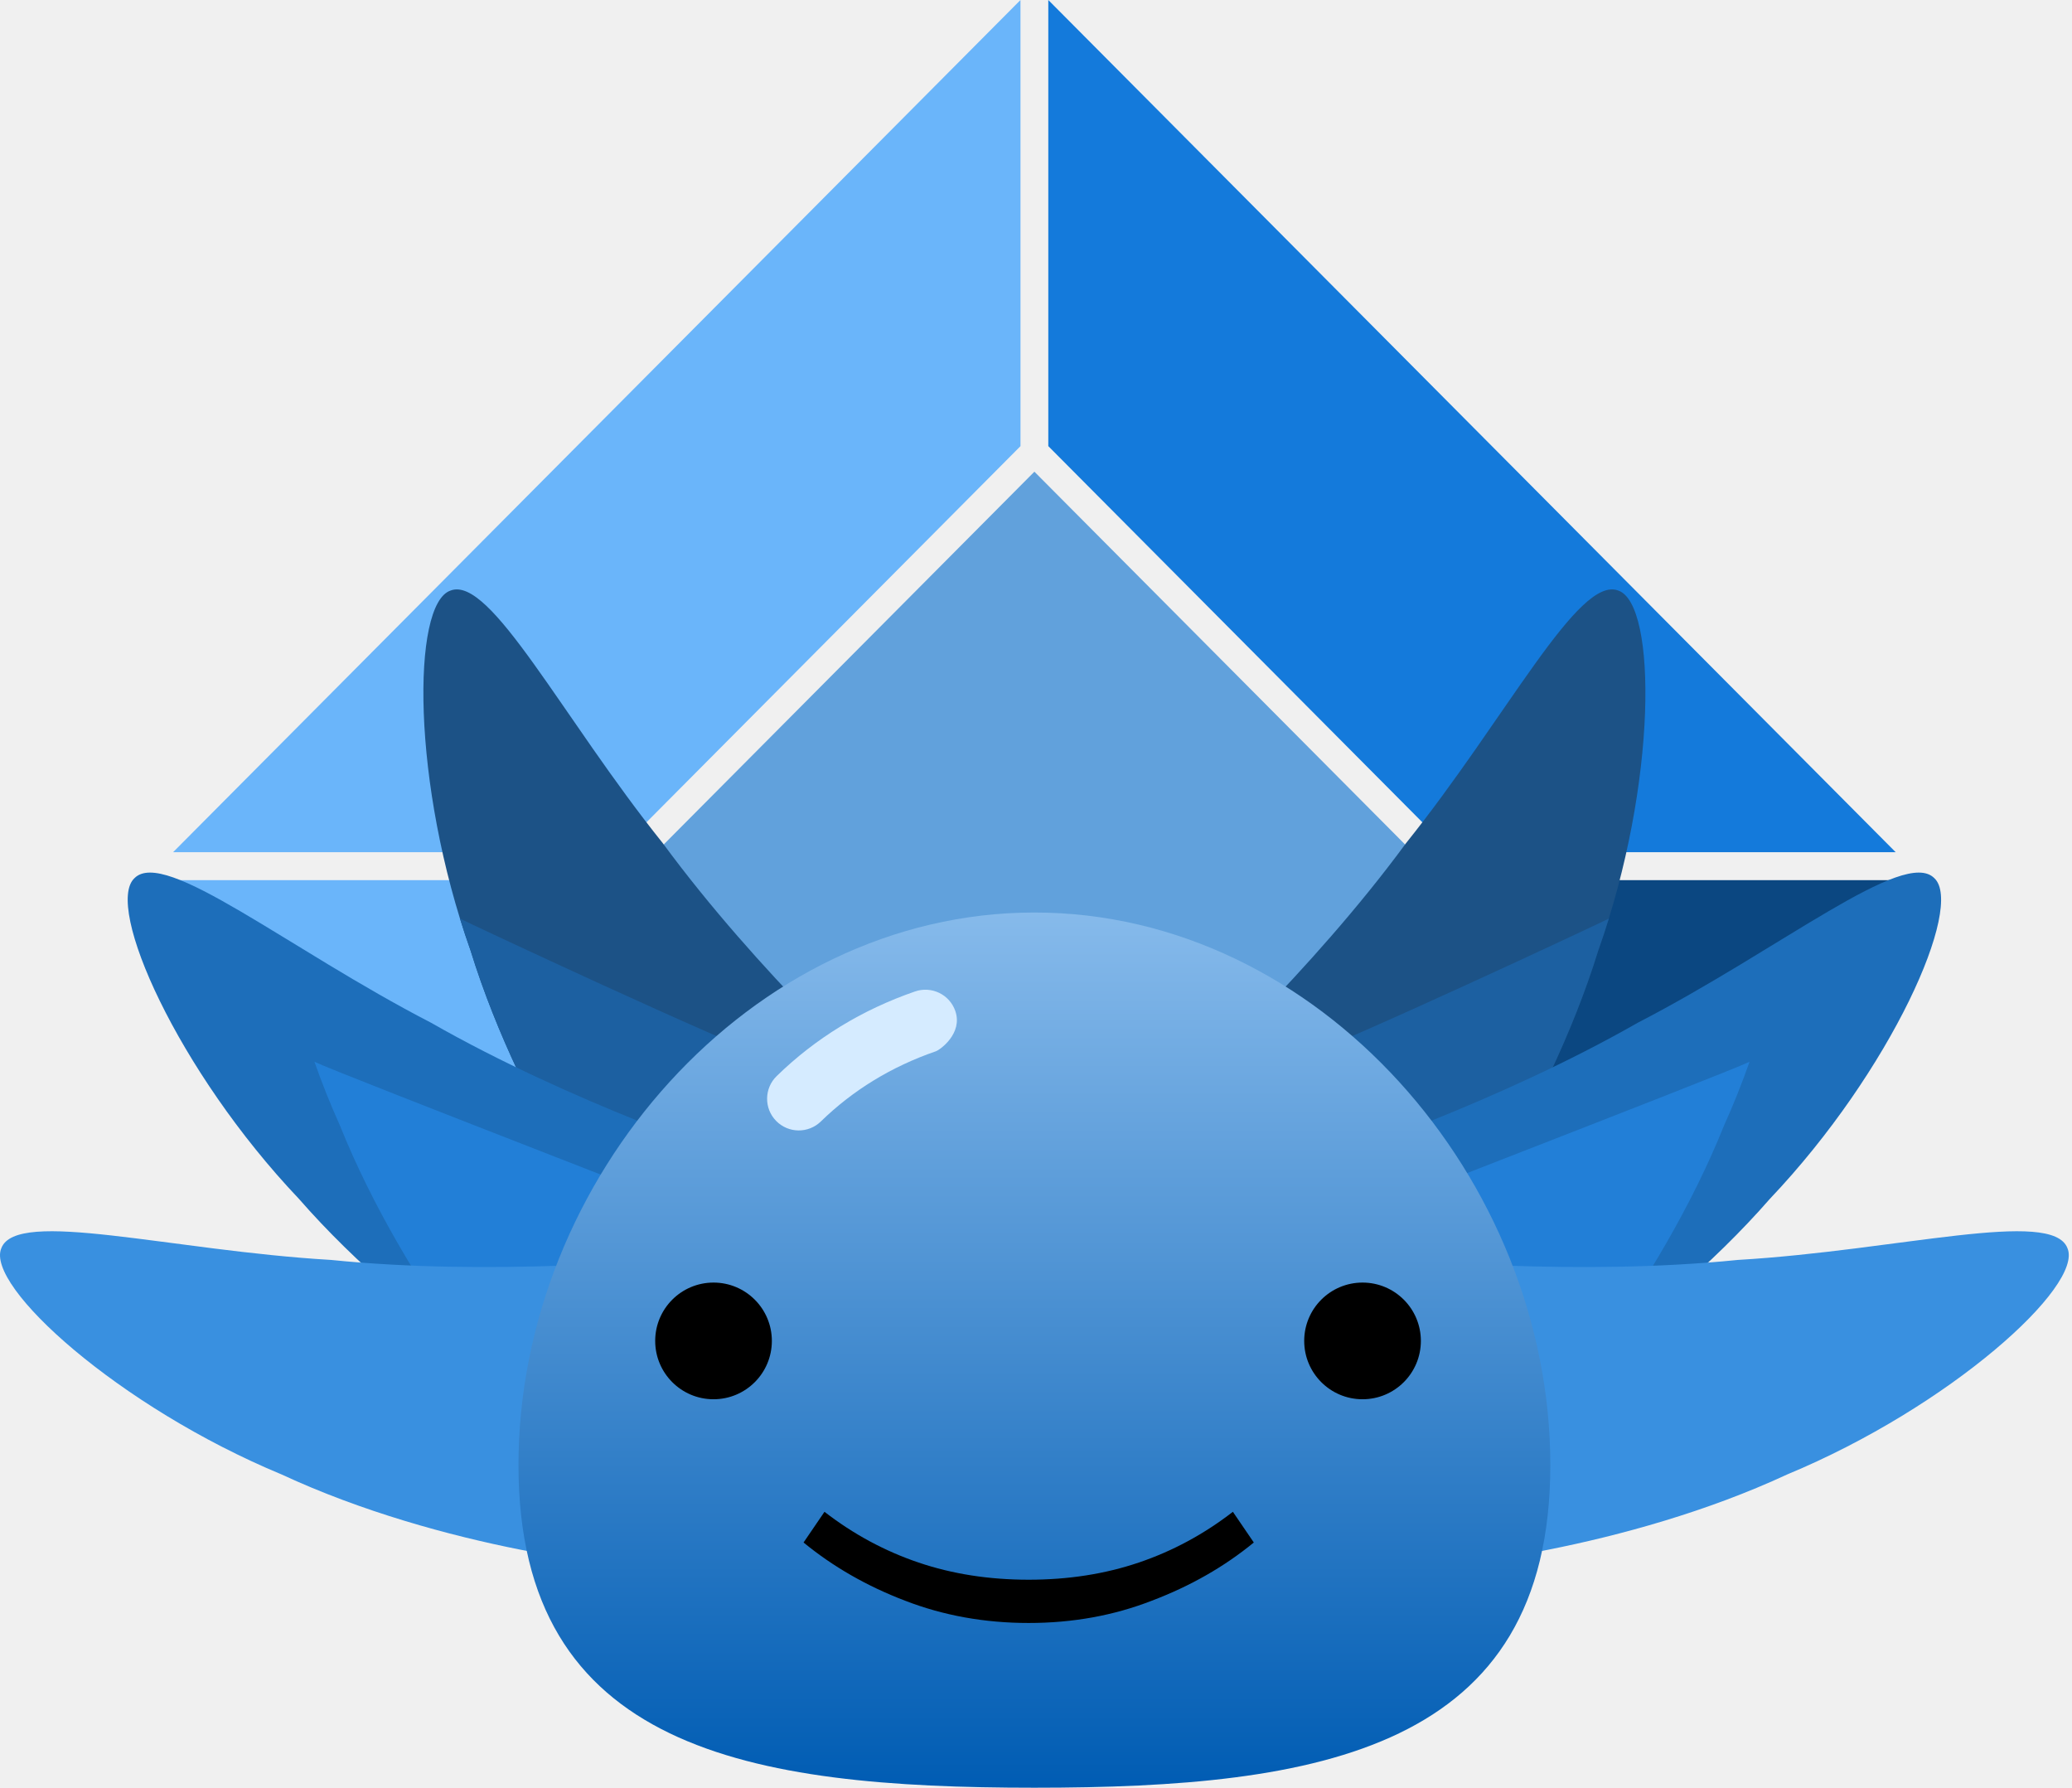
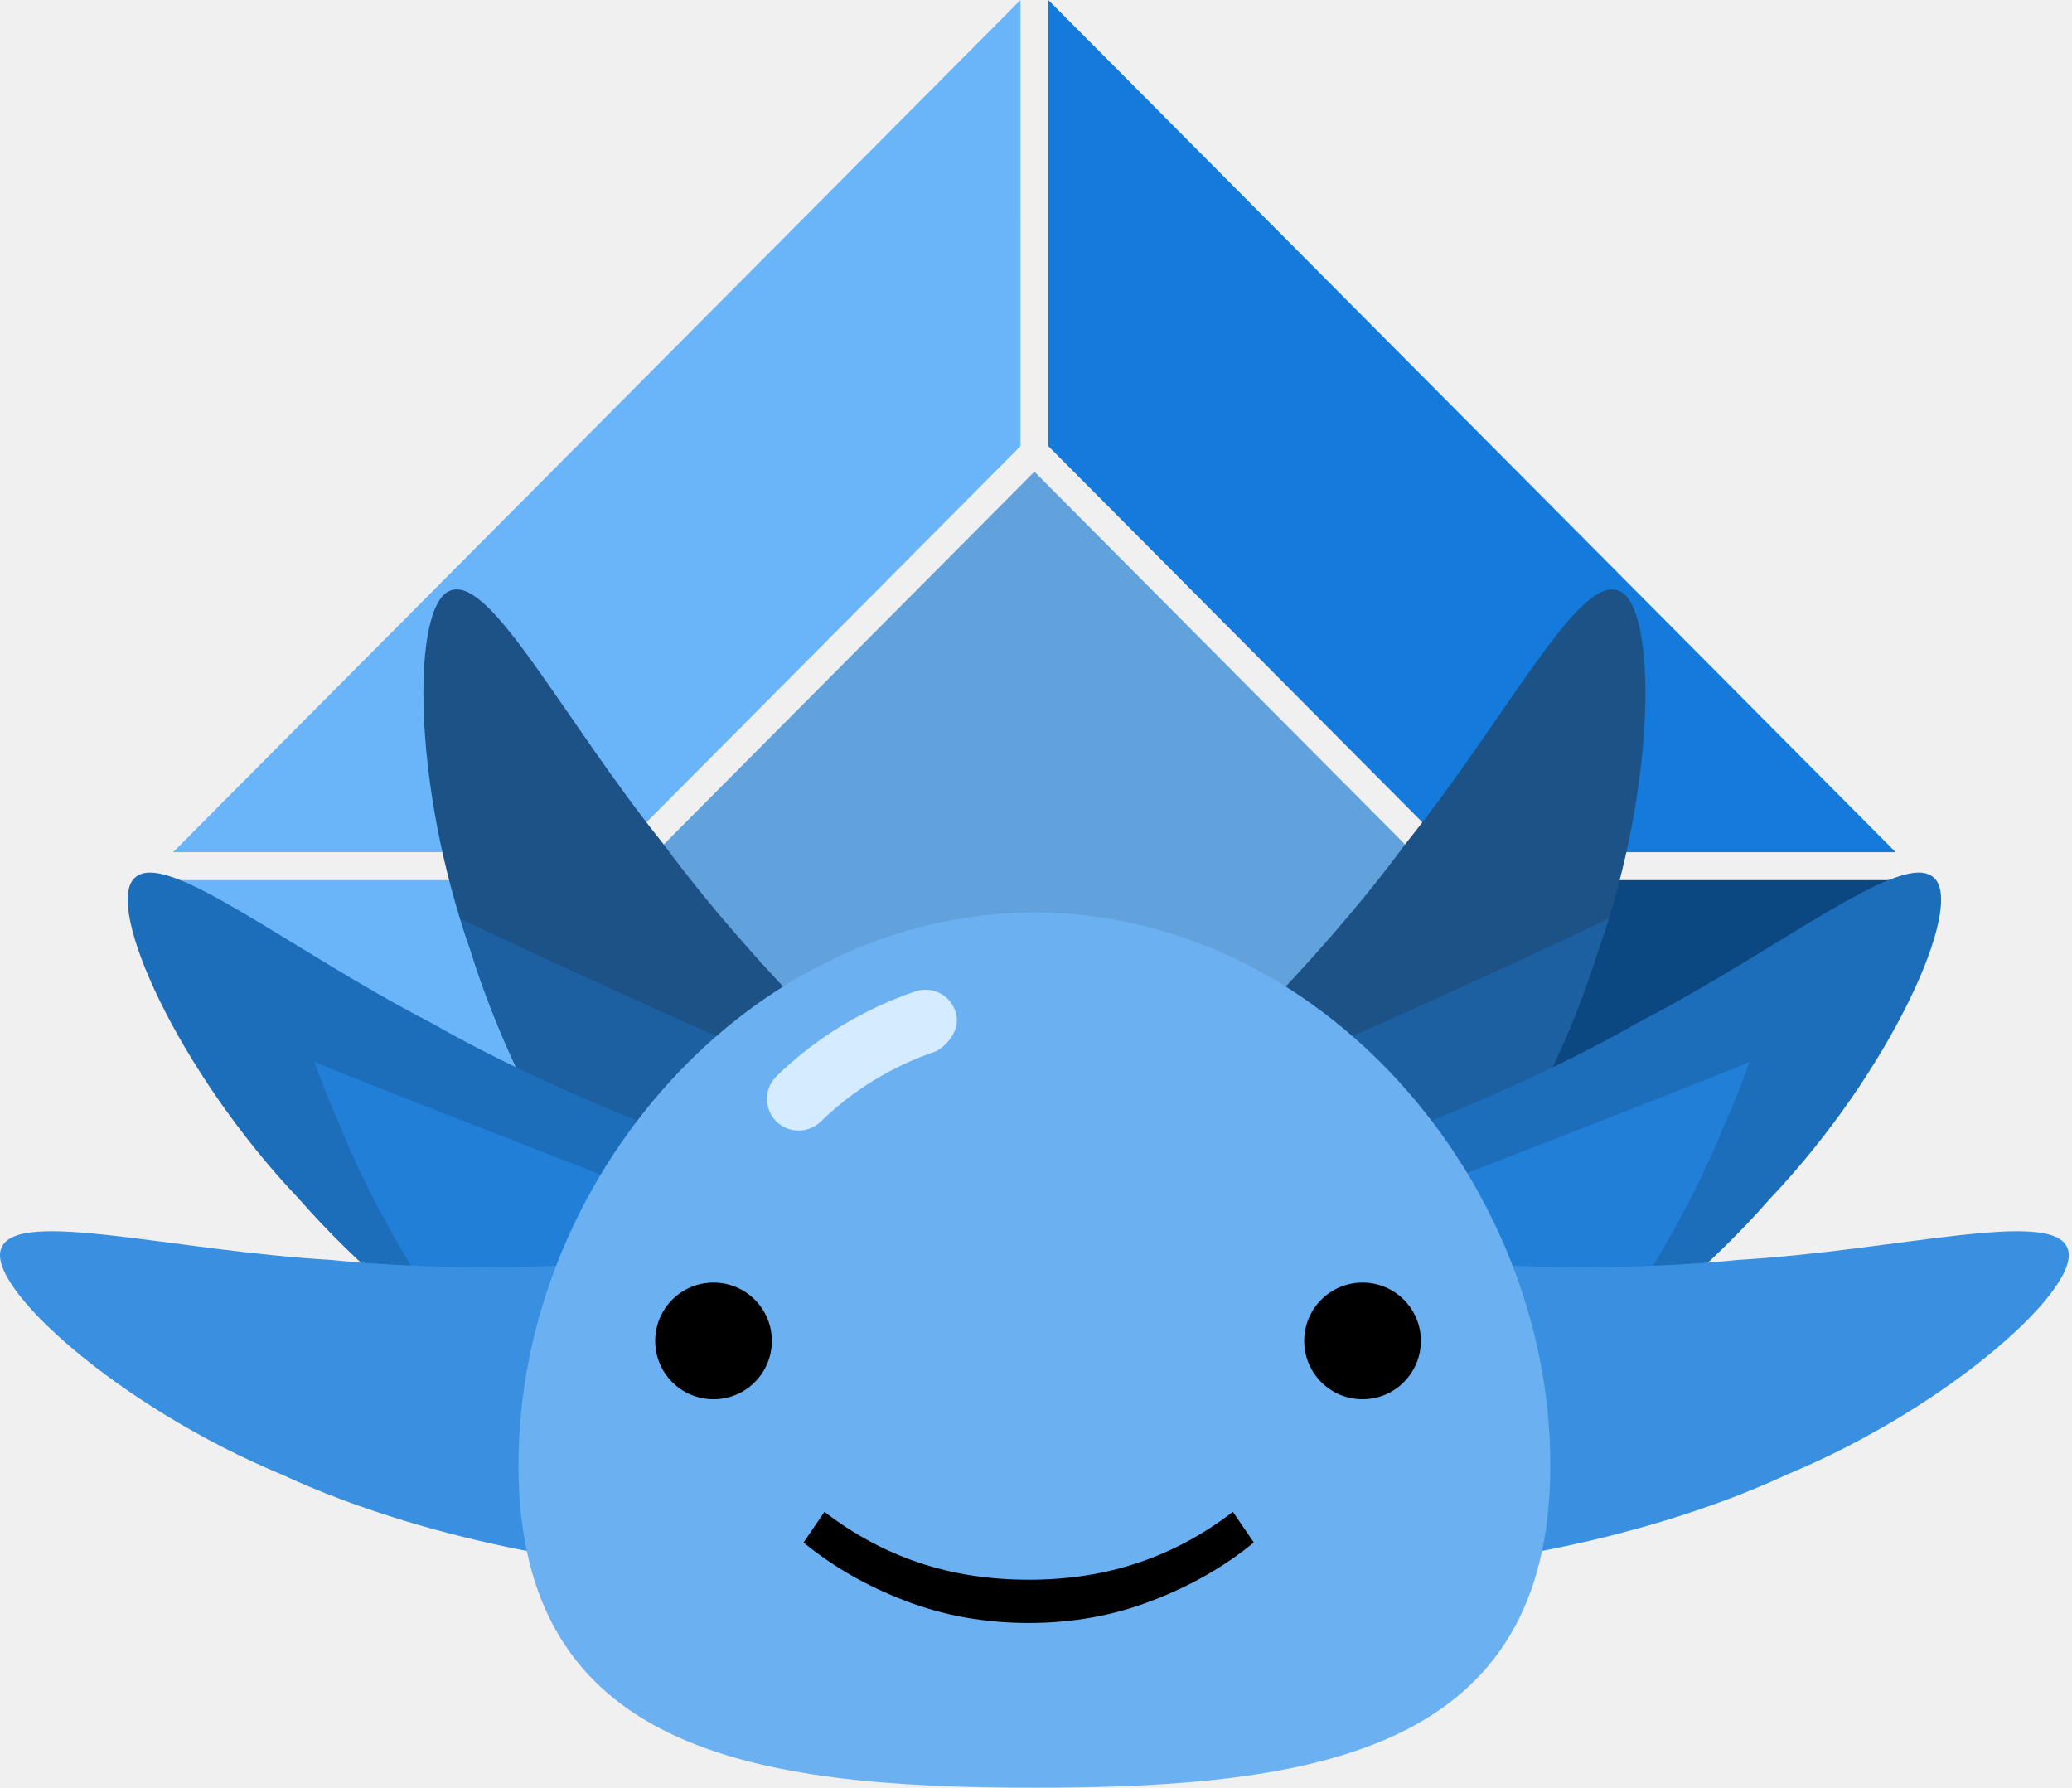
<svg xmlns="http://www.w3.org/2000/svg" width="466" height="402" viewBox="0 0 466 402" fill="none">
-   <path d="M232.639 106.067L320.852 194.769L232.639 283.471L144.425 194.769L232.639 106.067Z" fill="#61A1DC" />
-   <path d="M229.513 100.321L138.703 191.633H38.928L229.509 0.003L229.513 100.321Z" fill="#6AB5FA" />
-   <path d="M138.706 197.92L229.516 289.233V389.55L38.938 197.92H138.706Z" fill="#6AB5FA" />
-   <path d="M235.768 289.23L326.578 197.917H426.35L235.772 389.547L235.768 289.23Z" fill="#0B4781" />
-   <path d="M326.574 191.63L235.765 100.317V0L426.343 191.63H326.574Z" fill="#147ADB" />
-   <path d="M316.878 291.872C305.632 303.945 283.692 302.776 269.255 290.288C254.783 277.777 251.899 259.889 261.613 249.433C266.712 244.324 294.757 218.817 316.222 189.601C338.89 161.318 354.977 129.324 363.955 132.799C372.714 135.762 372.741 176.318 359.469 213.685C347.737 251.658 322.705 286.442 316.878 291.872Z" fill="#1C5286" />
-   <path d="M290.428 238.557C301.683 234.841 360.37 207.354 361.828 206.564C361.094 208.944 360.308 211.321 359.468 213.685C347.735 251.659 322.705 286.443 316.877 291.871C305.631 303.944 283.691 302.776 269.254 290.288C263.804 285.577 259.999 280.102 257.89 274.551C258.443 271.855 259.4 248.801 290.428 238.557Z" fill="#1C60A1" />
-   <path d="M327.403 323.705C312.223 330.171 292.65 320.191 284.528 302.917C276.384 285.608 281.015 268.088 294.137 262.479C300.871 259.882 336.859 247.964 368.34 229.982C400.541 213.342 428.235 190.64 435.027 197.462C441.828 203.727 425.381 240.798 398.077 269.555C371.934 299.49 334.933 321.11 327.403 323.705Z" fill="#1D6EBA" />
-   <path d="M393.481 238.758C391.789 243.548 389.882 248.356 387.747 253.092C372.927 289.97 345.117 322.576 338.863 327.506C326.661 338.613 304.893 335.642 291.532 322.007C278.139 308.349 276.738 290.282 287.278 280.661C288.325 279.773 387.901 241.462 393.481 238.758Z" fill="#227FD7" />
-   <path d="M315.375 352.362C298.878 352.109 285.039 335.044 284.627 315.961C284.209 296.836 295.553 282.704 309.822 282.903C317.031 283.264 354.758 286.978 390.827 283.321C427.009 281.184 461.534 271.676 464.973 280.668C468.646 289.154 438.568 316.361 401.943 331.558C365.902 348.305 323.31 353.047 315.375 352.362Z" fill="#3990E0" />
-   <path d="M148.402 291.872C159.648 303.945 181.587 302.776 196.025 290.288C210.497 277.777 213.381 259.889 203.667 249.433C198.567 244.324 170.523 218.817 149.058 189.601C126.39 161.318 110.303 129.324 101.325 132.799C92.566 135.762 92.539 176.318 105.811 213.685C117.543 251.658 142.575 286.442 148.402 291.872Z" fill="#1C5286" />
-   <path d="M174.852 238.557C163.597 234.841 104.91 207.354 103.452 206.564C104.186 208.944 104.972 211.321 105.812 213.685C117.545 251.659 142.575 286.443 148.403 291.871C159.649 303.944 181.589 302.776 196.026 290.288C201.476 285.577 205.281 280.102 207.39 274.551C206.837 271.855 205.88 248.801 174.852 238.557Z" fill="#1C60A1" />
-   <path d="M137.877 323.705C153.057 330.171 172.63 320.191 180.752 302.917C188.896 285.608 184.265 268.088 171.144 262.479C164.409 259.882 128.421 247.964 96.941 229.982C64.739 213.342 37.045 190.64 30.253 197.462C23.452 203.727 39.899 240.798 67.203 269.555C93.347 299.49 130.348 321.11 137.877 323.705Z" fill="#1D6EBA" />
-   <path d="M70.716 238.758C72.408 243.548 74.316 248.356 76.451 253.092C91.27 289.97 119.081 322.576 125.336 327.506C137.537 338.613 159.306 335.641 172.666 322.007C186.059 308.348 187.46 290.281 176.92 280.661C175.873 279.772 76.296 241.462 70.716 238.758Z" fill="#227FD7" />
-   <path d="M149.904 352.362C166.401 352.109 180.24 335.045 180.652 315.961C181.07 296.836 169.726 282.704 155.458 282.903C148.249 283.264 110.521 286.978 74.453 283.321C38.269 281.183 3.744 271.676 0.304 280.669C-3.369 289.155 26.71 316.361 63.334 331.559C99.378 348.305 141.97 353.047 149.904 352.362Z" fill="#3990E0" />
-   <path d="M348.673 329.429C348.673 393.512 296.723 402 232.641 402C168.558 402 116.609 393.511 116.609 329.429C116.609 265.347 168.557 205.196 232.64 205.196C296.723 205.196 348.673 265.347 348.673 329.429Z" fill="url(#paint0_linear_42_1709)" />
-   <path d="M210.447 236.412C200.532 239.83 191.843 245.134 184.618 252.177C181.801 254.923 177.293 254.866 174.546 252.049C171.8 249.232 171.859 244.723 174.675 241.978C183.415 233.457 193.888 227.054 205.803 222.945C209.522 221.663 213.581 223.636 214.857 227.356C216.577 232.361 211.474 236.057 210.447 236.412Z" fill="#D5EBFF" />
-   <path d="M160.474 314.649C167.72 314.649 173.594 308.775 173.594 301.529C173.594 294.284 167.72 288.41 160.474 288.41C153.229 288.41 147.355 294.284 147.355 301.529C147.355 308.775 153.229 314.649 160.474 314.649Z" fill="black" />
-   <path d="M306.439 314.649C313.685 314.649 319.559 308.775 319.559 301.529C319.559 294.284 313.685 288.41 306.439 288.41C299.194 288.41 293.32 294.284 293.32 301.529C293.32 308.775 299.194 314.649 306.439 314.649Z" fill="black" />
-   <path d="M231.354 355.229C240.281 355.229 248.545 353.938 256.147 351.358C263.749 348.778 270.792 344.977 277.278 339.956L281.986 346.86C275.36 352.3 267.724 356.658 259.076 359.936C250.498 363.284 241.257 364.957 231.354 364.957C221.451 364.957 212.176 363.284 203.528 359.936C194.95 356.658 187.348 352.3 180.723 346.86L185.43 339.956C191.916 344.977 198.96 348.778 206.562 351.358C214.163 353.938 222.427 355.229 231.354 355.229Z" fill="black" />
+   <g clip-path="url(#clip0_604_330)">
+     <path d="M232.64 106.067L320.853 194.769L232.64 283.471L144.426 194.769L232.64 106.067V106.067Z" fill="#61A1DC" />
+     <path d="M229.513 100.321L138.703 191.633H38.928L229.508 0.003L229.512 100.321H229.513ZM138.706 197.92L229.516 289.233V389.55L38.938 197.92H138.706V197.92Z" fill="#6AB5FA" />
+     <path d="M235.768 289.23L326.578 197.917H426.35L235.772 389.547L235.768 289.23V289.23Z" fill="#0B4781" />
+     <path d="M326.575 191.63L235.766 100.317V0L426.344 191.63H326.575Z" fill="#147ADB" />
+     <path d="M316.877 291.872C305.631 303.945 283.691 302.776 269.254 290.288C254.782 277.777 251.898 259.889 261.612 249.433C266.711 244.324 294.756 218.817 316.221 189.601C338.889 161.318 354.976 129.324 363.954 132.799C372.713 135.762 372.74 176.318 359.468 213.685C347.736 251.658 322.704 286.442 316.877 291.872Z" fill="#1C5286" />
+     <path d="M290.429 238.557C301.684 234.841 360.371 207.354 361.829 206.564C361.095 208.944 360.309 211.321 359.469 213.685C347.736 251.659 322.706 286.443 316.878 291.871C305.632 303.944 283.692 302.776 269.255 290.288C263.805 285.577 260 280.102 257.891 274.551C258.444 271.855 259.401 248.801 290.429 238.557V238.557Z" fill="#1C60A1" />
+     <path d="M327.402 323.705C312.222 330.171 292.649 320.191 284.527 302.917C276.383 285.608 281.014 268.088 294.136 262.479C300.87 259.882 336.858 247.964 368.339 229.982C400.54 213.342 428.234 190.64 435.026 197.462C441.827 203.727 425.38 240.798 398.076 269.555C371.933 299.49 334.932 321.11 327.402 323.705V323.705Z" fill="#1D6EBA" />
+     <path d="M393.481 238.758C391.771 243.614 389.858 248.396 387.747 253.092C372.927 289.97 345.117 322.576 338.863 327.506C326.661 338.613 304.893 335.642 291.532 322.007C278.139 308.349 276.738 290.282 287.278 280.661C288.325 279.773 387.901 241.462 393.481 238.758Z" fill="#227FD7" />
+     <path d="M315.374 352.362C298.877 352.109 285.038 335.044 284.626 315.961C284.208 296.836 295.552 282.704 309.821 282.903C317.03 283.264 354.757 286.978 390.826 283.321C427.008 281.184 461.533 271.676 464.972 280.668C468.645 289.154 438.567 316.361 401.942 331.558C365.901 348.305 323.309 353.047 315.374 352.362V352.362Z" fill="#3990E0" />
+     <path d="M148.402 291.872C159.648 303.945 181.587 302.776 196.025 290.288C210.497 277.777 213.381 259.889 203.667 249.433C198.567 244.324 170.523 218.817 149.058 189.601C126.39 161.318 110.303 129.324 101.325 132.799C92.565 135.762 92.539 176.318 105.811 213.685C117.543 251.658 142.575 286.442 148.402 291.872V291.872Z" fill="#1C5286" />
+     <path d="M174.851 238.557C163.596 234.841 104.909 207.354 103.451 206.564C104.185 208.944 104.971 211.321 105.811 213.685C117.544 251.659 142.574 286.443 148.402 291.871C159.648 303.944 181.588 302.776 196.025 290.288C201.475 285.577 205.28 280.102 207.389 274.551C206.836 271.855 205.879 248.801 174.851 238.557V238.557Z" fill="#1C60A1" />
+     <path d="M137.876 323.705C153.056 330.171 172.629 320.191 180.751 302.917C188.895 285.608 184.264 268.088 171.143 262.479C164.408 259.882 128.42 247.964 96.94 229.982C64.738 213.342 37.044 190.64 30.252 197.462C23.451 203.727 39.898 240.798 67.202 269.555C93.346 299.49 130.347 321.11 137.876 323.705V323.705Z" fill="#1D6EBA" />
+     <path d="M70.717 238.758C72.409 243.548 74.317 248.356 76.452 253.092C91.272 289.97 119.082 322.576 125.337 327.506C137.538 338.613 159.307 335.641 172.667 322.007C186.06 308.348 187.461 290.281 176.921 280.661C175.874 279.772 76.297 241.462 70.717 238.758Z" fill="#227FD7" />
+     <path d="M149.904 352.362C166.401 352.109 180.24 335.045 180.652 315.961C181.07 296.836 169.726 282.704 155.458 282.903C148.249 283.264 110.521 286.978 74.453 283.321C38.269 281.183 3.744 271.676 0.304 280.669C-3.369 289.155 26.71 316.361 63.334 331.559C99.378 348.305 141.97 353.047 149.904 352.362Z" fill="#3990E0" />
+     <path d="M348.673 329.429C348.673 393.512 296.723 402 232.641 402C168.558 402 116.609 393.511 116.609 329.429C116.609 265.347 168.557 205.196 232.64 205.196C296.723 205.196 348.673 265.347 348.673 329.429V329.429Z" fill="#6BB1F2" />
+     <path d="M210.446 236.412C200.531 239.83 191.842 245.134 184.617 252.177C183.949 252.837 183.157 253.358 182.286 253.711C181.416 254.064 180.484 254.241 179.545 254.232C178.606 254.223 177.678 254.028 176.814 253.659C175.95 253.29 175.168 252.754 174.513 252.082C173.857 251.409 173.341 250.614 172.994 249.741C172.647 248.868 172.476 247.935 172.491 246.996C172.506 246.057 172.707 245.13 173.081 244.269C173.456 243.408 173.997 242.629 174.674 241.978C183.414 233.457 193.887 227.054 205.802 222.945C209.521 221.663 213.58 223.636 214.856 227.356C216.576 232.361 211.473 236.057 210.446 236.412Z" fill="#D5EBFF" />
+     <path d="M160.474 314.649C167.72 314.649 173.594 308.775 173.594 301.529C173.594 294.284 167.72 288.41 160.474 288.41C153.229 288.41 147.355 294.284 147.355 301.529C147.355 308.775 153.229 314.649 160.474 314.649ZM306.439 314.649C313.685 314.649 319.559 308.775 319.559 301.529C319.559 294.284 313.685 288.41 306.439 288.41C299.194 288.41 293.32 294.284 293.32 301.529C293.32 308.775 299.194 314.649 306.439 314.649V314.649ZM231.354 355.229C240.281 355.229 248.545 353.938 256.147 351.358C263.749 348.778 270.792 344.977 277.278 339.956L281.986 346.86C275.36 352.3 267.724 356.658 259.076 359.936C250.498 363.284 241.257 364.957 231.354 364.957C221.451 364.957 212.176 363.284 203.528 359.936C194.95 356.658 187.348 352.3 180.723 346.86L185.43 339.956C191.916 344.977 198.96 348.778 206.562 351.358C214.163 353.938 222.427 355.229 231.354 355.229Z" fill="black" />
+   </g>
  <defs>
-     <linearGradient id="paint0_linear_42_1709" x1="232.641" y1="205.196" x2="232.641" y2="402" gradientUnits="userSpaceOnUse">
-       <stop stop-color="#86BAEB" />
-       <stop offset="1" stop-color="#005CB3" />
-     </linearGradient>
+     <clipPath id="clip0_604_330">
+       <rect width="466" height="402" fill="white" />
+     </clipPath>
  </defs>
</svg>
